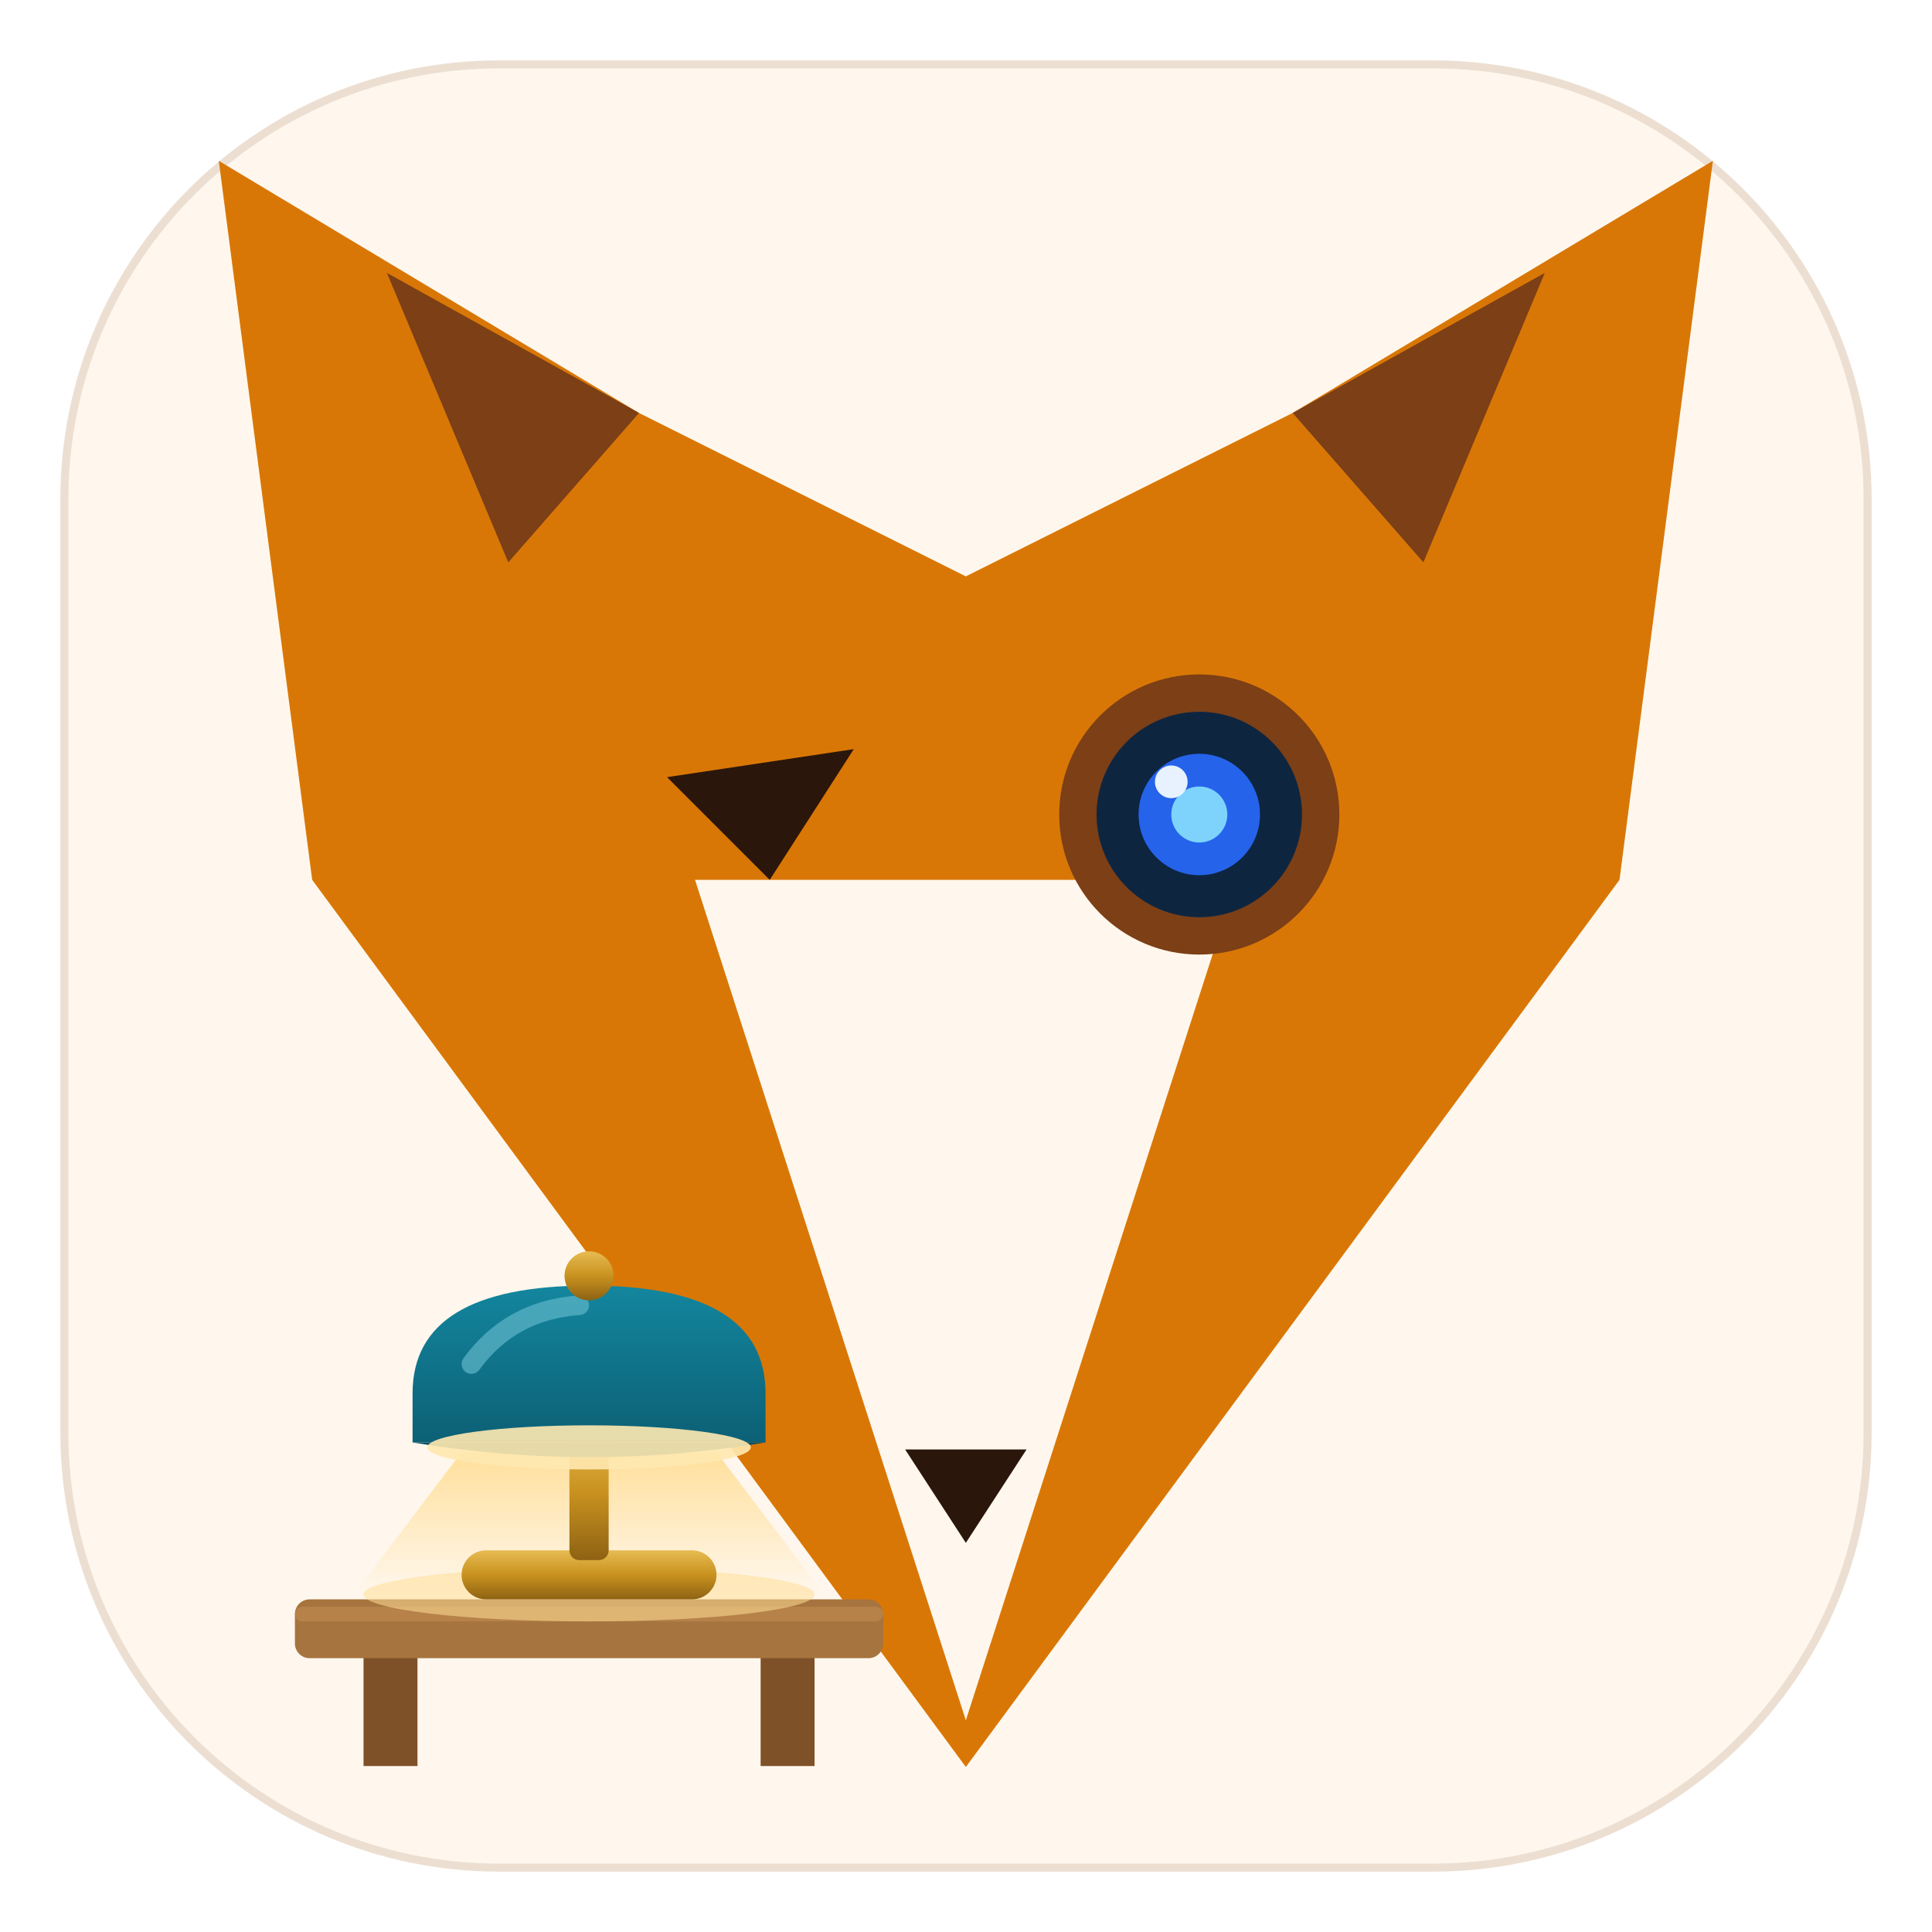
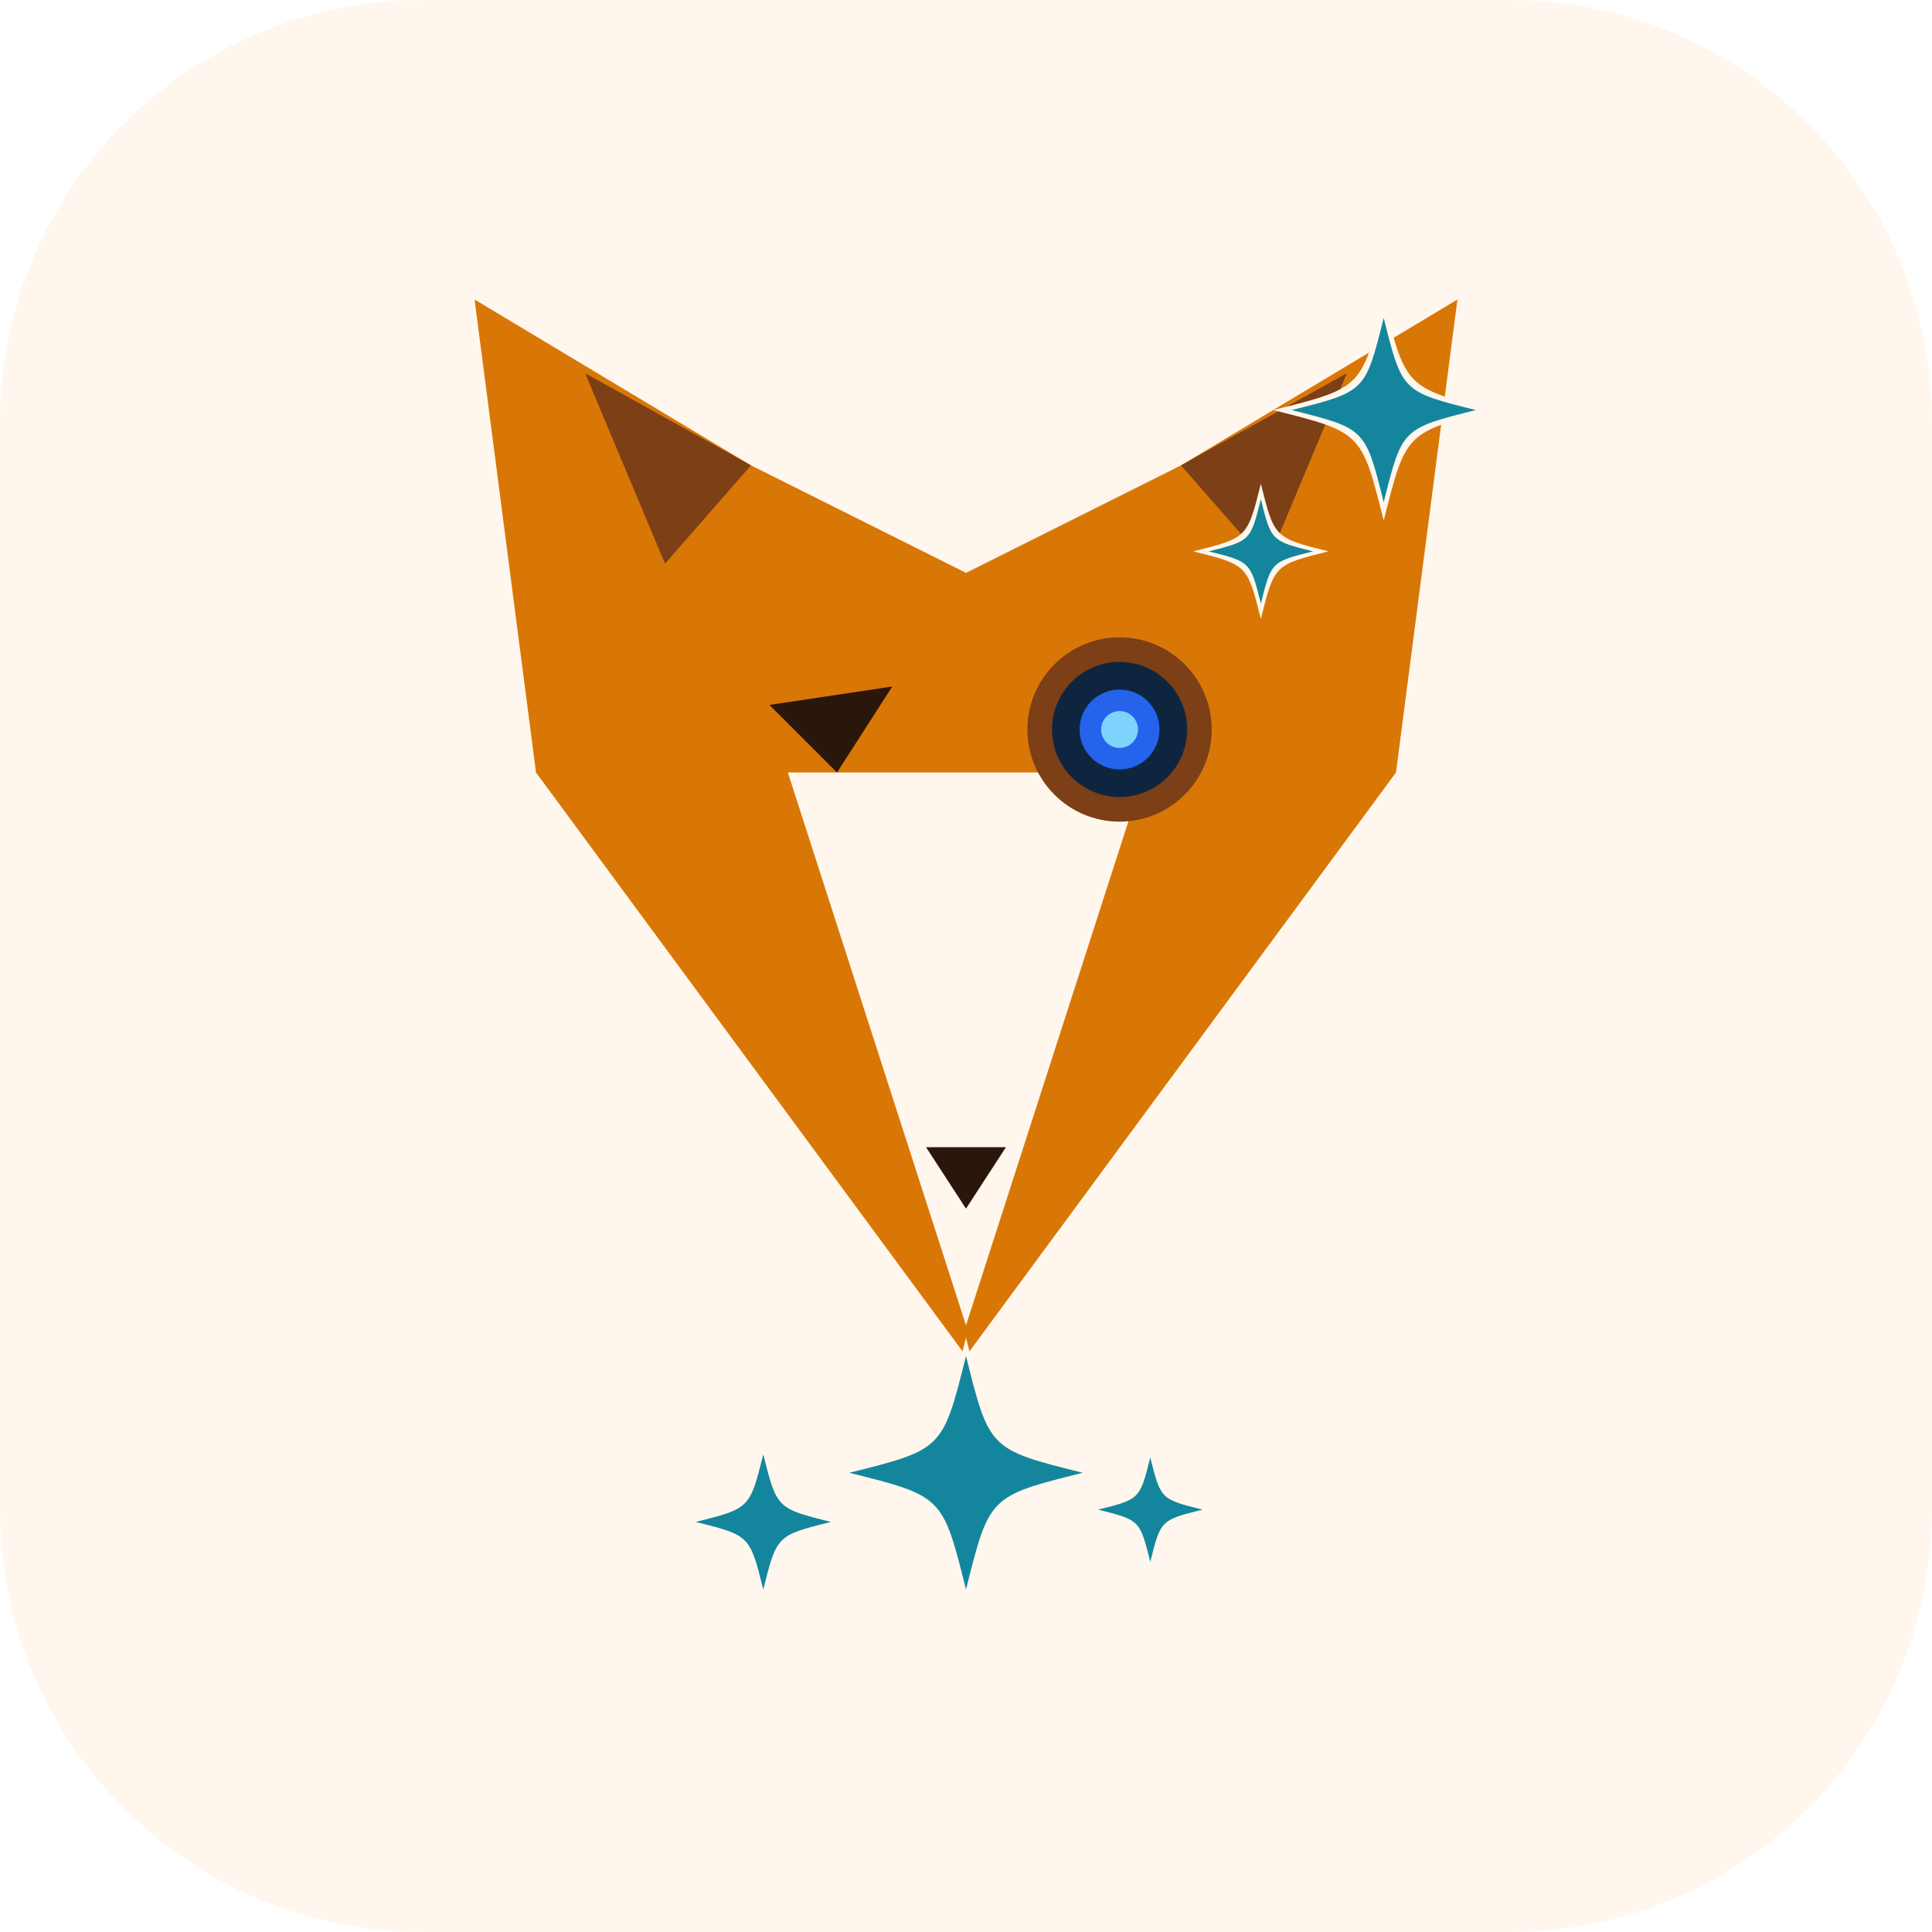
- <svg xmlns="http://www.w3.org/2000/svg" viewBox="0 0 240 240" role="img">
-   <defs>
-     <linearGradient id="brass" x1="0" y1="0" x2="0" y2="1">
-       <stop offset="0" stop-color="#E7BB52" />
-       <stop offset="0.5" stop-color="#C9921F" />
-       <stop offset="1" stop-color="#8E6213" />
-     </linearGradient>
-     <linearGradient id="shade" x1="0" y1="0" x2="0" y2="1">
-       <stop offset="0" stop-color="#13869E" />
-       <stop offset="1" stop-color="#0C6075" />
-     </linearGradient>
-     <linearGradient id="lightcone" x1="0" y1="0" x2="0" y2="1">
-       <stop offset="0" stop-color="#FFDE96" stop-opacity="0.95" />
-       <stop offset="1" stop-color="#FFDE96" stop-opacity="0" />
-     </linearGradient>
-   </defs>
-   <rect x="8" y="8" width="224" height="224" rx="54" fill="#FFF7ED" stroke="#ecdfd2" />
-   <g transform="translate(-28.5,-35.7) scale(0.58)">
-     <g>
-       <path d="M96,96 L186,150 L256,185 L326,150 L416,96 L396,250 L256,440 L116,250 Z" fill="#D97706" />
-       <path d="M132,120 L186,150 L158,182 Z" fill="#7C3F16" />
-       <path d="M380,120 L326,150 L354,182 Z" fill="#7C3F16" />
-       <path d="M198,250 L314,250 L256,430 Z" fill="#FFF7ED" />
-       <path d="M192,228 L232,222 L214,250 Z" fill="#2B160B" />
-       <circle cx="306" cy="236" r="30" fill="#7C3F16" />
-       <circle cx="306" cy="236" r="22" fill="#0E2540" />
-       <circle cx="306" cy="236" r="13" fill="#2563EB" />
-       <circle cx="306" cy="236" r="6" fill="#7DD3FC" />
-       <circle cx="300" cy="229" r="3.5" fill="#F0F9FF" opacity="0.95" />
-       <path d="M243,372 L269,372 L256,392 Z" fill="#2B160B" />
-       <g transform="translate(85,276) scale(1.05)">
-         <rect x="40" y="133" width="11" height="23" fill="#7E5128" />
-         <rect x="121" y="133" width="11" height="23" fill="#7E5128" />
-         <rect x="26" y="122" width="120" height="12" rx="3" fill="#A6743E" />
-         <rect x="26" y="123.5" width="120" height="3" rx="1.5" fill="#C28E54" opacity="0.55" />
-         <ellipse cx="86" cy="121" rx="46" ry="5.5" fill="#FFDE96" opacity="0.55" />
-         <polygon points="60,92 112,92 134,121 38,121" fill="url(#lightcone)" />
-         <rect x="60" y="112" width="52" height="10" rx="5" fill="url(#brass)" />
-         <rect x="82" y="86" width="8" height="28" rx="2" fill="url(#brass)" />
-         <path d="M50,90 L50,80 Q50,58 86,58 Q122,58 122,80 L122,90 Z" fill="url(#shade)" />
-         <path d="M50,90 Q86,96 122,90 Z" fill="#0A4F63" />
-         <ellipse cx="86" cy="91" rx="33" ry="4.5" fill="#FFE9B0" opacity="0.9" />
-         <path d="M62,74 Q70,63 84,62" fill="none" stroke="#5FB6C9" stroke-width="4" stroke-linecap="round" opacity="0.7" />
-         <circle cx="86" cy="56" r="5" fill="url(#brass)" />
-       </g>
-     </g>
+ <svg xmlns="http://www.w3.org/2000/svg" viewBox="0 0 512 512">
+   <rect x="0" y="0" width="512" height="512" rx="112" fill="#FFF7ED" />
+   <g transform="translate(47.628,1.233) scale(0.813953)">
+     <path d="M96,96 L186,150 L256,185 L326,150 L416,96 L396,250 L256,440 L116,250 Z" fill="#D97706" />
+     <path d="M132,120 L186,150 L158,182 Z" fill="#7C3F16" />
+     <path d="M380,120 L326,150 L354,182 Z" fill="#7C3F16" />
+     <path d="M198,250 L314,250 L256,430 Z" fill="#FFF7ED" />
+     <path d="M192,228 L232,222 L214,250 Z" fill="#2B160B" />
+     <circle cx="306" cy="236" r="30" fill="#7C3F16" />
+     <circle cx="306" cy="236" r="22" fill="#0E2540" />
+     <circle cx="306" cy="236" r="13" fill="#2563EB" />
+     <circle cx="306" cy="236" r="6" fill="#7DD3FC" />
+     <path d="M243,372 L269,372 L256,392 Z" fill="#2B160B" />
+     <path fill="#FFF7ED" d="M256,434 C264.8,469.2 264.8,469.2 300,478 C264.8,486.8 264.8,486.8 256,522 C247.2,486.8 247.2,486.8 212,478 C247.2,469.2 247.2,469.2 256,434 Z" />
+     <path fill="#13869E" d="M256,440 C263.6,470.4 263.6,470.4 294,478 C263.6,485.6 263.6,485.6 256,516 C248.4,485.6 248.4,485.6 218,478 C248.4,470.4 248.4,470.4 256,440 Z" />
+     <path fill="#FFF7ED" d="M190,467 C195.4,488.6 195.4,488.6 217,494 C195.4,499.4 195.4,499.4 190,521 C184.6,499.4 184.6,499.4 163,494 C184.6,488.6 184.6,488.6 190,467 Z" />
+     <path fill="#13869E" d="M190,472 C194.4,489.6 194.4,489.6 212,494 C194.4,498.4 194.4,498.4 190,516 C185.6,498.4 185.6,498.4 168,494 C185.6,489.6 185.6,489.6 190,472 Z" />
+     <path fill="#FFF7ED" d="M316,468 C320.4,485.6 320.4,485.6 338,490 C320.4,494.4 320.4,494.4 316,512 C311.6,494.4 311.6,494.4 294,490 C311.6,485.6 311.6,485.6 316,468 Z" />
+     <path fill="#13869E" d="M316,473 C319.4,486.6 319.4,486.6 333,490 C319.4,493.4 319.4,493.4 316,507 C312.6,493.4 312.6,493.4 299,490 C312.6,486.6 312.6,486.6 316,473 Z" />
+     <path fill="#FFF7ED" d="M392,96 C399.2,124.8 399.2,124.8 428,132 C399.2,139.2 399.2,139.2 392,168 C384.8,139.2 384.8,139.2 356,132 C384.8,124.8 384.8,124.8 392,96 Z" />
+     <path fill="#13869E" d="M392,102 C398.0,126.0 398.0,126.0 422,132 C398.0,138.0 398.0,138.0 392,162 C386.0,138.0 386.0,138.0 362,132 C386.0,126.0 386.0,126.0 392,102 Z" />
+     <path fill="#FFF7ED" d="M352,156 C356.4,173.6 356.4,173.6 374,178 C356.4,182.4 356.4,182.4 352,200 C347.6,182.4 347.6,182.4 330,178 C347.6,173.6 347.6,173.6 352,156 Z" />
+     <path fill="#13869E" d="M352,161 C355.4,174.6 355.4,174.6 369,178 C355.4,181.4 355.4,181.4 352,195 C348.6,181.4 348.6,181.4 335,178 C348.6,174.6 348.6,174.6 352,161 Z" />
  </g>
</svg>
